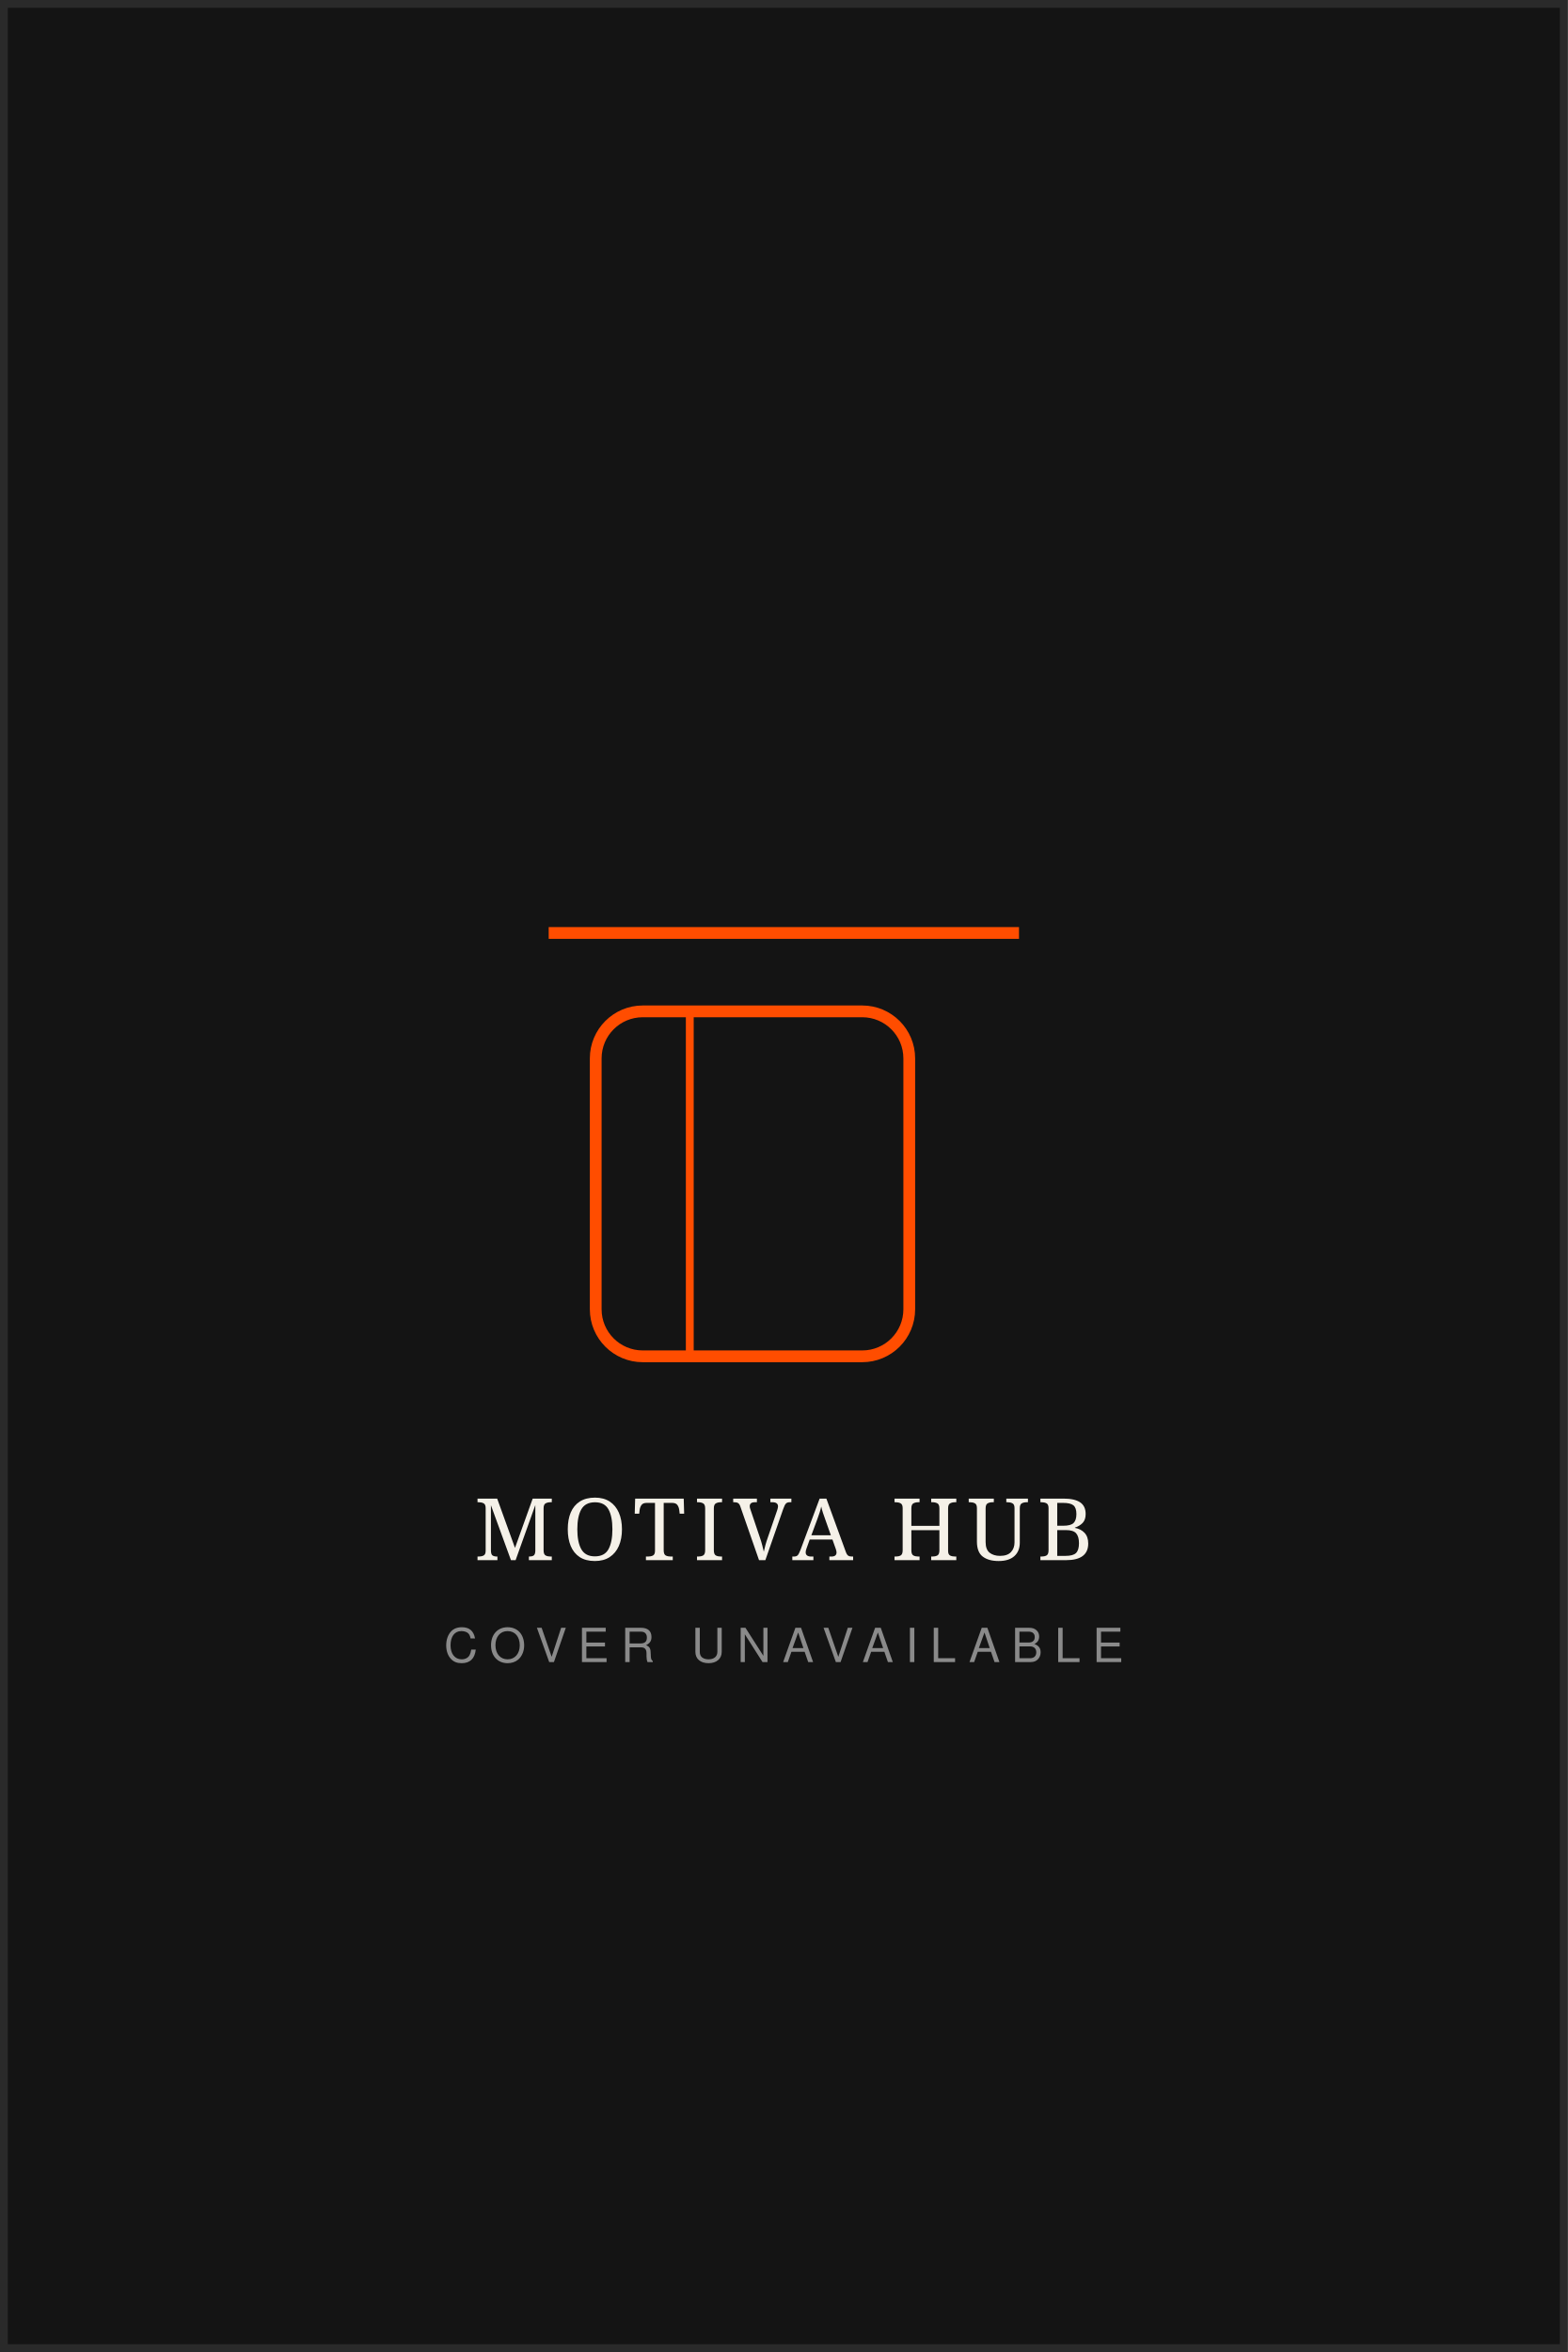
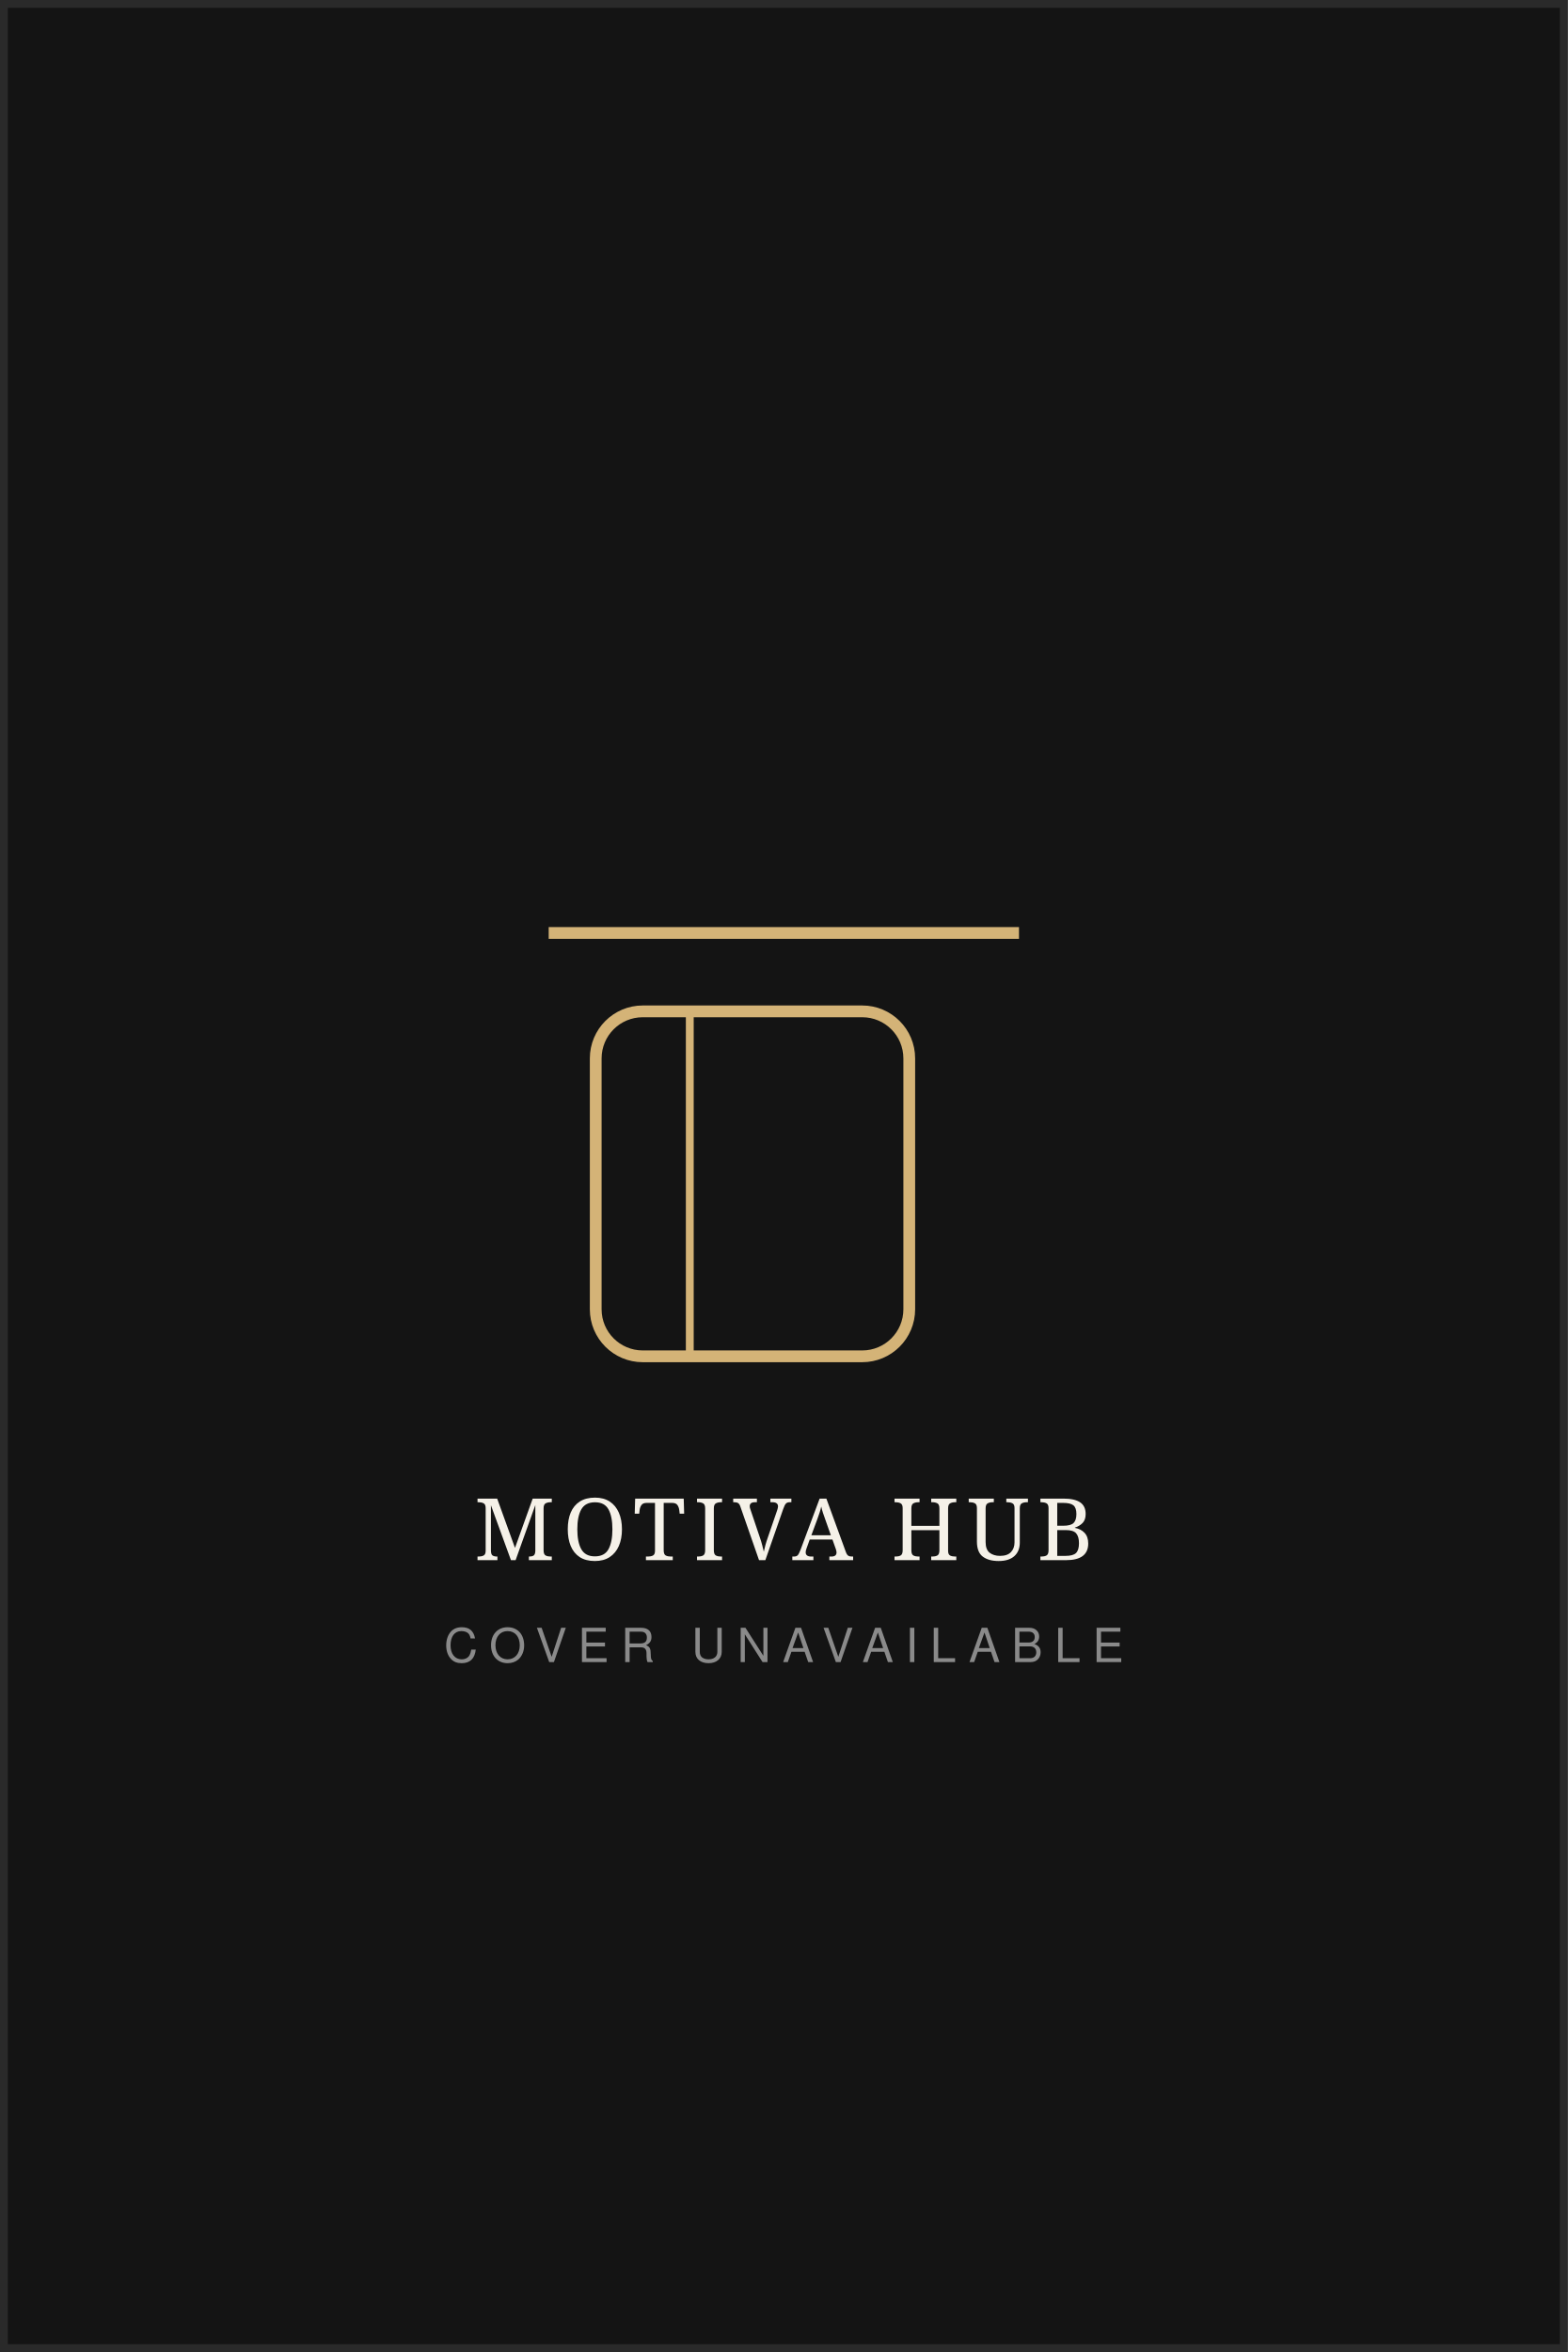
<svg xmlns="http://www.w3.org/2000/svg" viewBox="0 0 400 600" width="400" height="600">
  <rect width="400" height="600" fill="#141414" />
  <rect x="1" y="1" width="398" height="598" fill="none" stroke="#2a2a2a" stroke-width="2" />
-   <line x1="140" y1="238" x2="260" y2="238" stroke="#ff4d00" stroke-width="3" />
-   <path d="M164 258 h56 a12 12 0 0 1 12 12 v64 a12 12 0 0 1 -12 12 h-56 a12 12 0 0 1 -12 -12 v-64 a12 12 0 0 1 12 -12 z" fill="none" stroke="#ff4d00" stroke-width="3" />
-   <line x1="176" y1="258" x2="176" y2="346" stroke="#ff4d00" stroke-width="2" />
+   <line x1="140" y1="238" x2="260" y2="238" stroke="#d4b377" stroke-width="3" />
+   <path d="M164 258 h56 a12 12 0 0 1 12 12 v64 a12 12 0 0 1 -12 12 h-56 a12 12 0 0 1 -12 -12 v-64 a12 12 0 0 1 12 -12 z" fill="none" stroke="#d4b377" stroke-width="3" />
+   <line x1="176" y1="258" x2="176" y2="346" stroke="#d4b377" stroke-width="2" />
  <text x="200" y="398" text-anchor="middle" font-family="Georgia, serif" font-size="22" fill="#f5f1e8" letter-spacing="2">MOTIVA HUB</text>
  <text x="200" y="424" text-anchor="middle" font-family="Helvetica, Arial, sans-serif" font-size="12" fill="#8a8a8a" letter-spacing="3">COVER UNAVAILABLE</text>
</svg>
